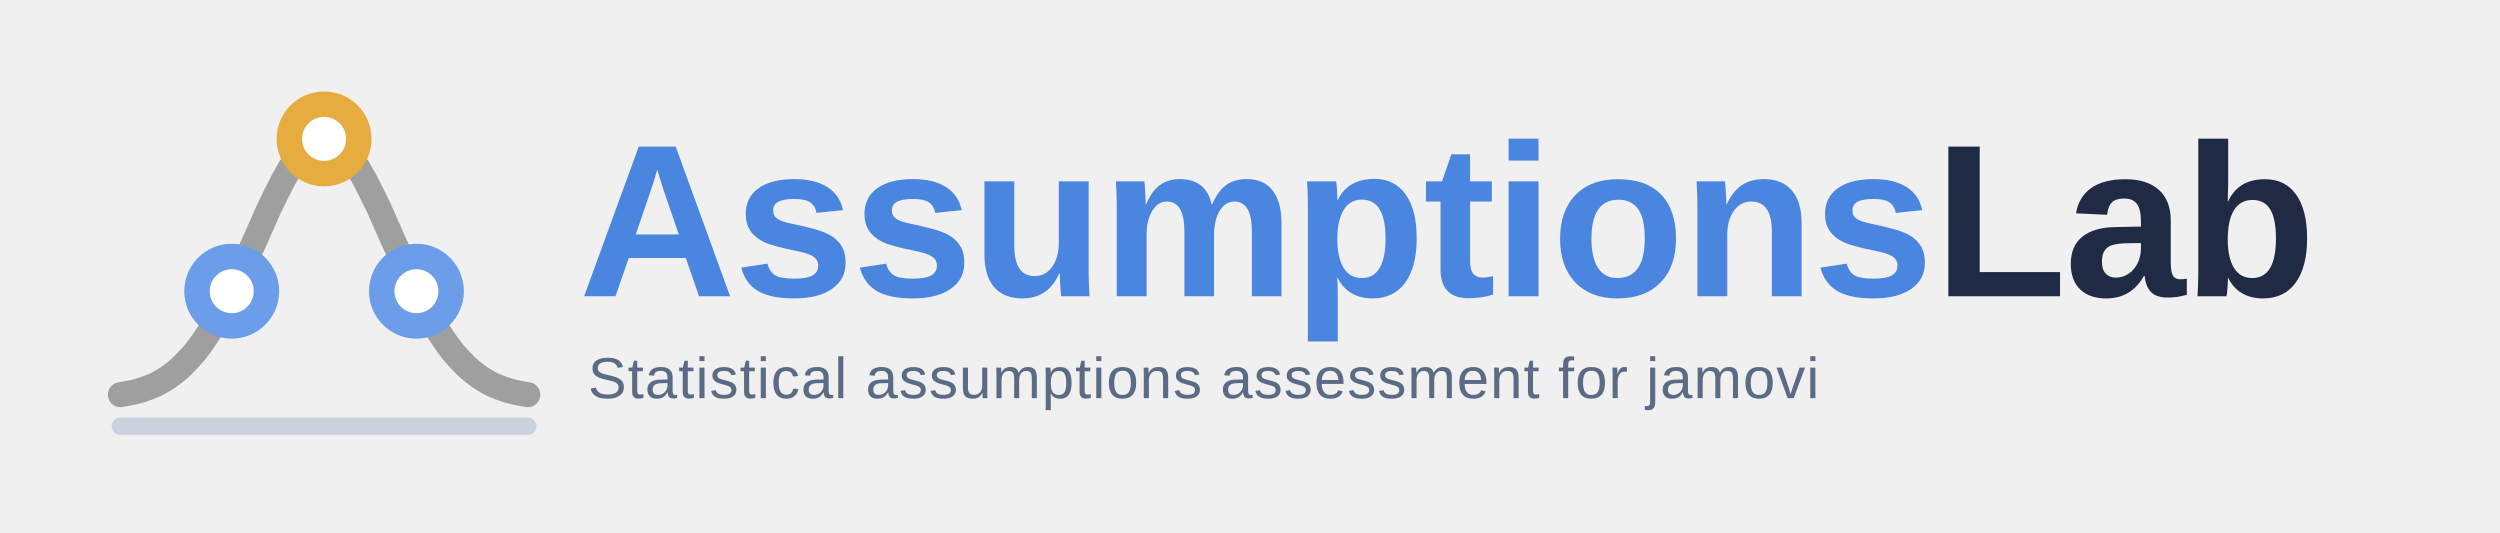
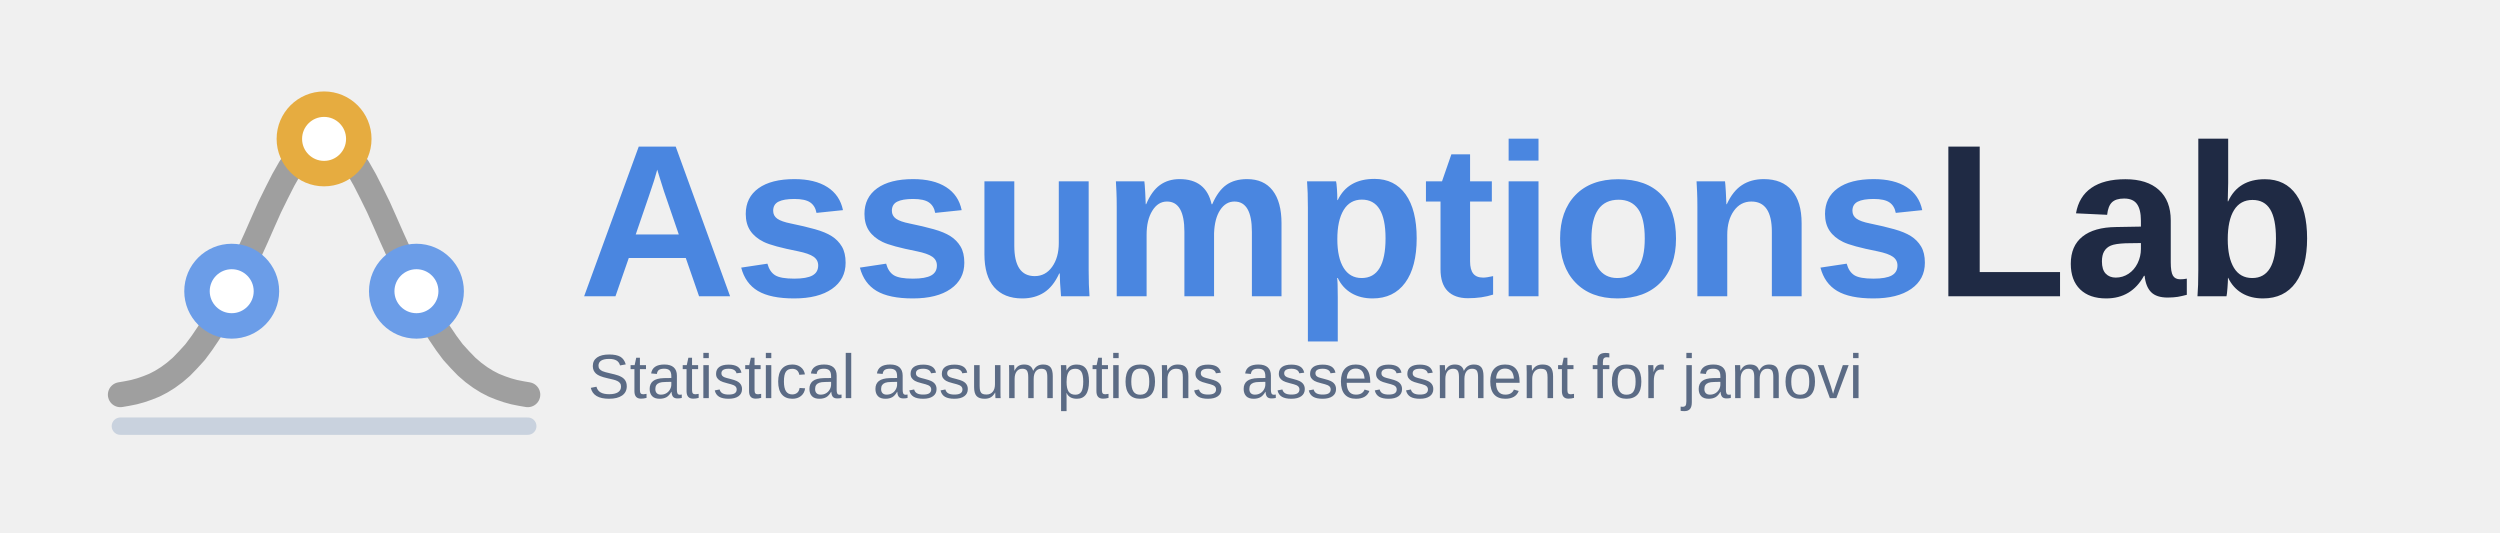
<svg xmlns="http://www.w3.org/2000/svg" viewBox="0 0 1080 230" width="1080" height="230" role="img" aria-label="AssumptionsLab">
  <polyline points="52.0,170.5 54.9,170.0 57.9,169.4 60.8,168.6 63.7,167.6 66.7,166.4 69.6,164.9 72.5,163.1 75.5,160.9 78.4,158.4 81.3,155.4 84.3,152.1 87.2,148.2 90.1,143.9 93.1,139.1 96.0,133.8 98.9,128.1 101.9,122.1 104.8,115.7 107.7,109.2 110.7,102.6 113.6,96.0 116.5,89.5 119.5,83.4 122.4,77.7 125.3,72.6 128.3,68.2 131.2,64.7 134.1,62.1 137.1,60.5 140.0,60.0 142.9,60.5 145.9,62.1 148.8,64.7 151.7,68.2 154.7,72.6 157.6,77.7 160.5,83.4 163.5,89.5 166.4,96.0 169.3,102.6 172.3,109.2 175.2,115.7 178.1,122.1 181.1,128.1 184.0,133.8 186.9,139.1 189.9,143.9 192.8,148.2 195.7,152.1 198.7,155.4 201.6,158.4 204.5,160.9 207.5,163.1 210.4,164.9 213.3,166.4 216.3,167.6 219.2,168.6 222.1,169.4 225.1,170.0 228.0,170.5" fill="none" stroke="#9F9F9F" stroke-width="10.8" stroke-linecap="round" stroke-linejoin="round" />
  <line x1="52.0" y1="184.1" x2="228.0" y2="184.1" stroke="#C9D2DE" stroke-width="7.5" stroke-linecap="round" />
  <circle cx="100.1" cy="125.8" r="15.0" fill="#FFFFFF" stroke="#6B9DE8" stroke-width="11.0" />
  <circle cx="140.0" cy="60.0" r="15.0" fill="#FFFFFF" stroke="#E6AC40" stroke-width="11.0" />
  <circle cx="179.9" cy="125.8" r="15.0" fill="#FFFFFF" stroke="#6B9DE8" stroke-width="11.0" />
-   <text x="250" y="128" font-family="Segoe UI, Helvetica Neue, Arial, sans-serif" font-size="94" font-weight="700" fill="#1F2A44" letter-spacing="-1">
+   <text x="250" y="128" font-family="Segoe UI, Helvetica Neue, Arial, sans-serif" font-size="94" font-weight="700" textLength="760" lengthAdjust="spacing" fill="#1F2A44" letter-spacing="-1">
    <tspan fill="#4A86E0">Assumptions</tspan>Lab</text>
-   <text x="254" y="172" font-family="Segoe UI, Helvetica Neue, Arial, sans-serif" font-size="25" fill="#5B6B85" letter-spacing="0.5">Statistical assumptions assessment for jamovi</text>
+   <text x="254" y="172" font-family="Segoe UI, Helvetica Neue, Arial, sans-serif" font-size="27" fill="#5B6B85" textLength="756" lengthAdjust="spacing">Statistical assumptions assessment for jamovi</text>
</svg>
